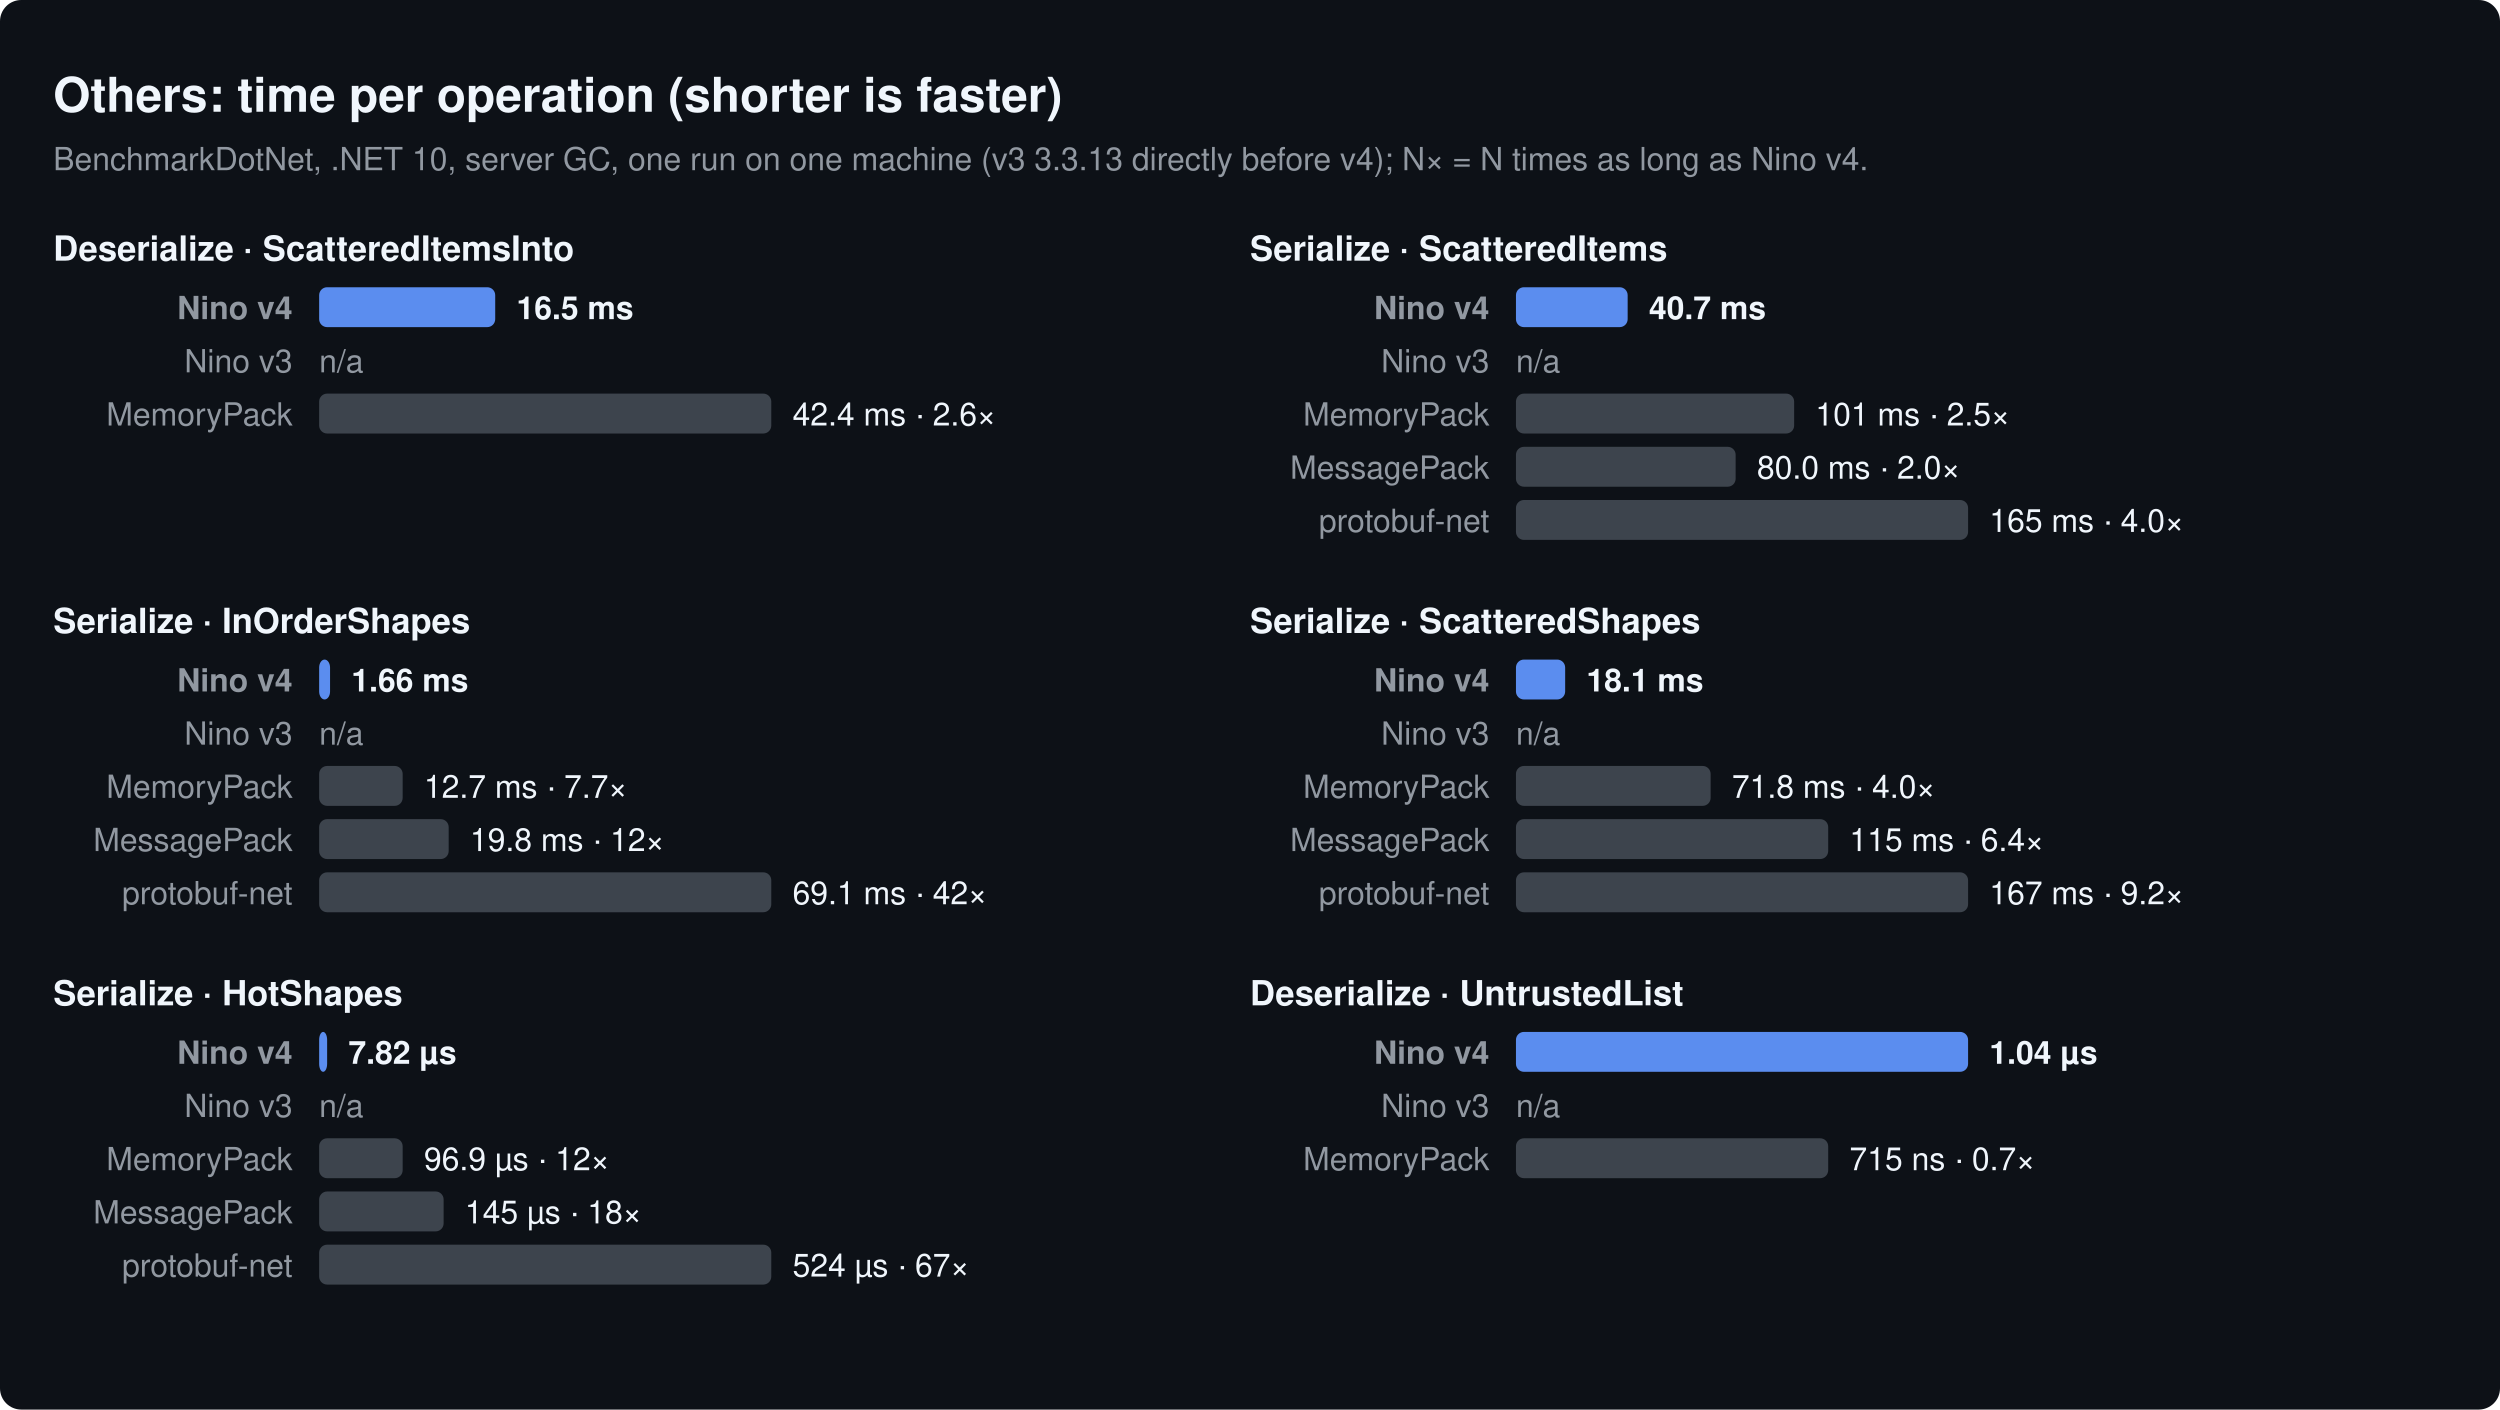
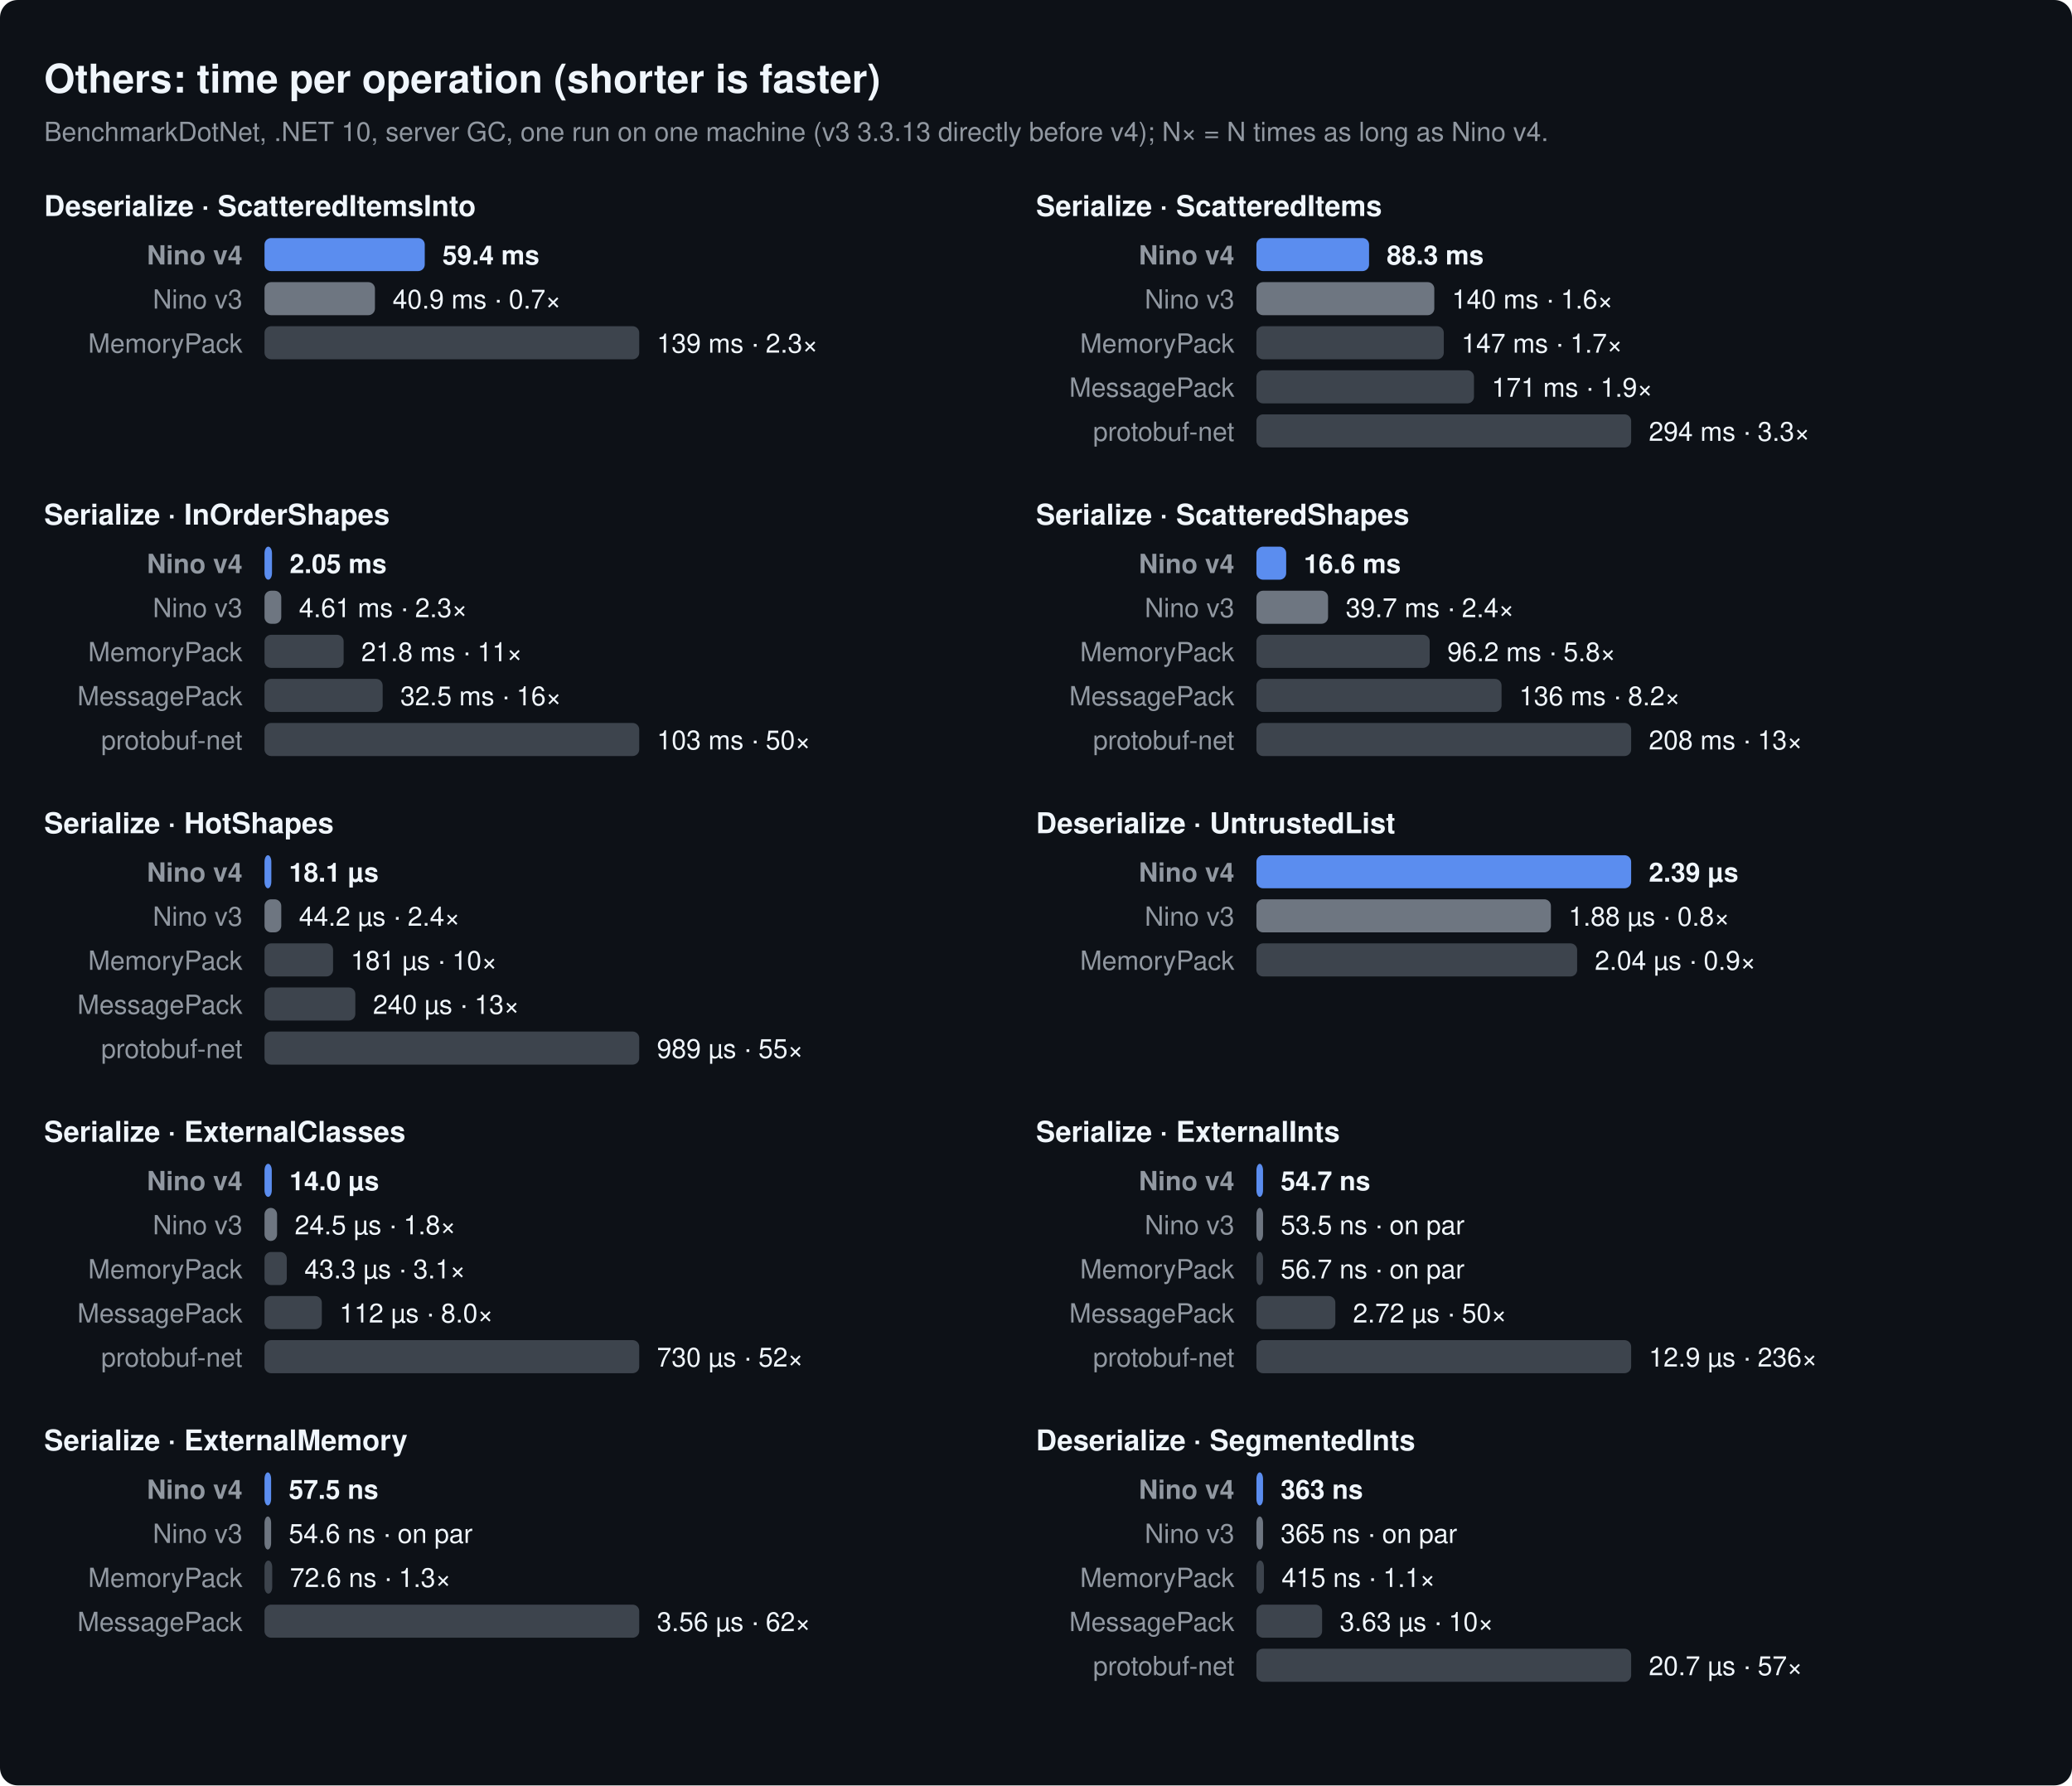
- <svg xmlns="http://www.w3.org/2000/svg" viewBox="0 0 940 530" width="940" height="530" font-family="-apple-system,Segoe UI,Helvetica,Arial,sans-serif">
-   <rect width="940" height="530" rx="8" fill="#0d1117" />
+ <svg xmlns="http://www.w3.org/2000/svg" viewBox="0 0 940 810" width="940" height="810" font-family="-apple-system,Segoe UI,Helvetica,Arial,sans-serif">
+   <rect width="940" height="810" rx="8" fill="#0d1117" />
  <g transform="translate(20 20)">
    <style>.t{font-size:18px;font-weight:700;fill:#f0f6fc}.s{font-size:12px;fill:#9198a1}.g{font-size:13px;font-weight:600;fill:#f0f6fc}.l{font-size:12px;fill:#9198a1;text-anchor:end}.v{font-size:12px;fill:#f0f6fc}.n{font-weight:700}.a{fill:#5b8def}.b{fill:#6e7681}.c{fill:#3d444d}</style>
    <text x="0" y="22" class="t">Others: time per operation (shorter is faster)</text>
    <text x="0" y="44" class="s">BenchmarkDotNet, .NET 10, server GC, one run on one machine (v3 3.3.13 directly before v4); N× = N times as long as Nino v4.</text>
    <text x="0" y="78" class="g">Deserialize · ScatteredItemsInto</text>
    <text x="90" y="100" class="l n">Nino v4</text>
-     <rect x="100" y="88" width="66.2" height="15" rx="3" class="a" />
-     <text x="174.2" y="100" class="v n">16.5 ms</text>
+     <rect x="100" y="88" width="72.7" height="15" rx="3" class="a" />
+     <text x="180.7" y="100" class="v n">59.4 ms</text>
    <text x="90" y="120" class="l">Nino v3</text>
-     <text x="100" y="120" class="s">n/a</text>
+     <rect x="100" y="108" width="50.1" height="15" rx="3" class="b" />
+     <text x="158.1" y="120" class="v">40.9 ms · 0.7×</text>
    <text x="90" y="140" class="l">MemoryPack</text>
    <rect x="100" y="128" width="170.0" height="15" rx="3" class="c" />
-     <text x="278.0" y="140" class="v">42.4 ms · 2.6×</text>
+     <text x="278.0" y="140" class="v">139 ms · 2.3×</text>
    <text x="450" y="78" class="g">Serialize · ScatteredItems</text>
    <text x="540" y="100" class="l n">Nino v4</text>
-     <rect x="550" y="88" width="42.0" height="15" rx="3" class="a" />
-     <text x="600.0" y="100" class="v n">40.7 ms</text>
+     <rect x="550" y="88" width="51.1" height="15" rx="3" class="a" />
+     <text x="609.1" y="100" class="v n">88.3 ms</text>
    <text x="540" y="120" class="l">Nino v3</text>
-     <text x="550" y="120" class="s">n/a</text>
+     <rect x="550" y="108" width="80.7" height="15" rx="3" class="b" />
+     <text x="638.7" y="120" class="v">140 ms · 1.6×</text>
    <text x="540" y="140" class="l">MemoryPack</text>
-     <rect x="550" y="128" width="104.6" height="15" rx="3" class="c" />
-     <text x="662.6" y="140" class="v">101 ms · 2.5×</text>
+     <rect x="550" y="128" width="85.0" height="15" rx="3" class="c" />
+     <text x="643.0" y="140" class="v">147 ms · 1.7×</text>
    <text x="540" y="160" class="l">MessagePack</text>
-     <rect x="550" y="148" width="82.6" height="15" rx="3" class="c" />
-     <text x="640.6" y="160" class="v">80.0 ms · 2.0×</text>
+     <rect x="550" y="148" width="98.7" height="15" rx="3" class="c" />
+     <text x="656.7" y="160" class="v">171 ms · 1.9×</text>
    <text x="540" y="180" class="l">protobuf-net</text>
    <rect x="550" y="168" width="170.0" height="15" rx="3" class="c" />
-     <text x="728.0" y="180" class="v">165 ms · 4.0×</text>
+     <text x="728.0" y="180" class="v">294 ms · 3.3×</text>
    <text x="0" y="218" class="g">Serialize · InOrderShapes</text>
    <text x="90" y="240" class="l n">Nino v4</text>
-     <rect x="100" y="228" width="4.1" height="15" rx="3" class="a" />
-     <text x="112.1" y="240" class="v n">1.66 ms</text>
+     <rect x="100" y="228" width="3.4" height="15" rx="3" class="a" />
+     <text x="111.4" y="240" class="v n">2.05 ms</text>
    <text x="90" y="260" class="l">Nino v3</text>
-     <text x="100" y="260" class="s">n/a</text>
+     <rect x="100" y="248" width="7.6" height="15" rx="3" class="b" />
+     <text x="115.6" y="260" class="v">4.61 ms · 2.3×</text>
    <text x="90" y="280" class="l">MemoryPack</text>
-     <rect x="100" y="268" width="31.4" height="15" rx="3" class="c" />
-     <text x="139.4" y="280" class="v">12.7 ms · 7.7×</text>
+     <rect x="100" y="268" width="35.9" height="15" rx="3" class="c" />
+     <text x="143.9" y="280" class="v">21.8 ms · 11×</text>
    <text x="90" y="300" class="l">MessagePack</text>
-     <rect x="100" y="288" width="48.7" height="15" rx="3" class="c" />
-     <text x="156.7" y="300" class="v">19.8 ms · 12×</text>
+     <rect x="100" y="288" width="53.6" height="15" rx="3" class="c" />
+     <text x="161.6" y="300" class="v">32.5 ms · 16×</text>
    <text x="90" y="320" class="l">protobuf-net</text>
    <rect x="100" y="308" width="170.0" height="15" rx="3" class="c" />
-     <text x="278.0" y="320" class="v">69.1 ms · 42×</text>
+     <text x="278.0" y="320" class="v">103 ms · 50×</text>
    <text x="450" y="218" class="g">Serialize · ScatteredShapes</text>
    <text x="540" y="240" class="l n">Nino v4</text>
-     <rect x="550" y="228" width="18.5" height="15" rx="3" class="a" />
-     <text x="576.5" y="240" class="v n">18.1 ms</text>
+     <rect x="550" y="228" width="13.5" height="15" rx="3" class="a" />
+     <text x="571.5" y="240" class="v n">16.6 ms</text>
    <text x="540" y="260" class="l">Nino v3</text>
-     <text x="550" y="260" class="s">n/a</text>
+     <rect x="550" y="248" width="32.5" height="15" rx="3" class="b" />
+     <text x="590.5" y="260" class="v">39.7 ms · 2.4×</text>
    <text x="540" y="280" class="l">MemoryPack</text>
-     <rect x="550" y="268" width="73.2" height="15" rx="3" class="c" />
-     <text x="631.2" y="280" class="v">71.8 ms · 4.0×</text>
+     <rect x="550" y="268" width="78.6" height="15" rx="3" class="c" />
+     <text x="636.6" y="280" class="v">96.2 ms · 5.8×</text>
    <text x="540" y="300" class="l">MessagePack</text>
-     <rect x="550" y="288" width="117.4" height="15" rx="3" class="c" />
-     <text x="675.4" y="300" class="v">115 ms · 6.4×</text>
+     <rect x="550" y="288" width="111.2" height="15" rx="3" class="c" />
+     <text x="669.2" y="300" class="v">136 ms · 8.2×</text>
    <text x="540" y="320" class="l">protobuf-net</text>
    <rect x="550" y="308" width="170.0" height="15" rx="3" class="c" />
-     <text x="728.0" y="320" class="v">167 ms · 9.2×</text>
+     <text x="728.0" y="320" class="v">208 ms · 13×</text>
    <text x="0" y="358" class="g">Serialize · HotShapes</text>
    <text x="90" y="380" class="l n">Nino v4</text>
-     <rect x="100" y="368" width="3.0" height="15" rx="3" class="a" />
-     <text x="111.0" y="380" class="v n">7.82 µs</text>
+     <rect x="100" y="368" width="3.1" height="15" rx="3" class="a" />
+     <text x="111.1" y="380" class="v n">18.1 µs</text>
    <text x="90" y="400" class="l">Nino v3</text>
-     <text x="100" y="400" class="s">n/a</text>
+     <rect x="100" y="388" width="7.6" height="15" rx="3" class="b" />
+     <text x="115.6" y="400" class="v">44.2 µs · 2.4×</text>
    <text x="90" y="420" class="l">MemoryPack</text>
-     <rect x="100" y="408" width="31.4" height="15" rx="3" class="c" />
-     <text x="139.4" y="420" class="v">96.9 µs · 12×</text>
+     <rect x="100" y="408" width="31.1" height="15" rx="3" class="c" />
+     <text x="139.1" y="420" class="v">181 µs · 10×</text>
    <text x="90" y="440" class="l">MessagePack</text>
-     <rect x="100" y="428" width="46.8" height="15" rx="3" class="c" />
-     <text x="154.8" y="440" class="v">145 µs · 18×</text>
+     <rect x="100" y="428" width="41.2" height="15" rx="3" class="c" />
+     <text x="149.2" y="440" class="v">240 µs · 13×</text>
    <text x="90" y="460" class="l">protobuf-net</text>
    <rect x="100" y="448" width="170.0" height="15" rx="3" class="c" />
-     <text x="278.0" y="460" class="v">524 µs · 67×</text>
+     <text x="278.0" y="460" class="v">989 µs · 55×</text>
    <text x="450" y="358" class="g">Deserialize · UntrustedList</text>
    <text x="540" y="380" class="l n">Nino v4</text>
    <rect x="550" y="368" width="170.0" height="15" rx="3" class="a" />
-     <text x="728.0" y="380" class="v n">1.04 µs</text>
+     <text x="728.0" y="380" class="v n">2.39 µs</text>
    <text x="540" y="400" class="l">Nino v3</text>
-     <text x="550" y="400" class="s">n/a</text>
+     <rect x="550" y="388" width="133.6" height="15" rx="3" class="b" />
+     <text x="691.6" y="400" class="v">1.88 µs · 0.8×</text>
    <text x="540" y="420" class="l">MemoryPack</text>
-     <rect x="550" y="408" width="117.4" height="15" rx="3" class="c" />
-     <text x="675.4" y="420" class="v">715 ns · 0.7×</text>
+     <rect x="550" y="408" width="145.5" height="15" rx="3" class="c" />
+     <text x="703.5" y="420" class="v">2.04 µs · 0.9×</text>
+     <text x="0" y="498" class="g">Serialize · ExternalClasses</text>
+     <text x="90" y="520" class="l n">Nino v4</text>
+     <rect x="100" y="508" width="3.3" height="15" rx="3" class="a" />
+     <text x="111.3" y="520" class="v n">14.0 µs</text>
+     <text x="90" y="540" class="l">Nino v3</text>
+     <rect x="100" y="528" width="5.7" height="15" rx="3" class="b" />
+     <text x="113.7" y="540" class="v">24.5 µs · 1.8×</text>
+     <text x="90" y="560" class="l">MemoryPack</text>
+     <rect x="100" y="548" width="10.1" height="15" rx="3" class="c" />
+     <text x="118.1" y="560" class="v">43.3 µs · 3.1×</text>
+     <text x="90" y="580" class="l">MessagePack</text>
+     <rect x="100" y="568" width="26.0" height="15" rx="3" class="c" />
+     <text x="134.0" y="580" class="v">112 µs · 8.0×</text>
+     <text x="90" y="600" class="l">protobuf-net</text>
+     <rect x="100" y="588" width="170.0" height="15" rx="3" class="c" />
+     <text x="278.0" y="600" class="v">730 µs · 52×</text>
+     <text x="450" y="498" class="g">Serialize · ExternalInts</text>
+     <text x="540" y="520" class="l n">Nino v4</text>
+     <rect x="550" y="508" width="3.0" height="15" rx="3" class="a" />
+     <text x="561.0" y="520" class="v n">54.7 ns</text>
+     <text x="540" y="540" class="l">Nino v3</text>
+     <rect x="550" y="528" width="3.0" height="15" rx="3" class="b" />
+     <text x="561.0" y="540" class="v">53.5 ns · on par</text>
+     <text x="540" y="560" class="l">MemoryPack</text>
+     <rect x="550" y="548" width="3.0" height="15" rx="3" class="c" />
+     <text x="561.0" y="560" class="v">56.7 ns · on par</text>
+     <text x="540" y="580" class="l">MessagePack</text>
+     <rect x="550" y="568" width="35.8" height="15" rx="3" class="c" />
+     <text x="593.8" y="580" class="v">2.72 µs · 50×</text>
+     <text x="540" y="600" class="l">protobuf-net</text>
+     <rect x="550" y="588" width="170.0" height="15" rx="3" class="c" />
+     <text x="728.0" y="600" class="v">12.9 µs · 236×</text>
+     <text x="0" y="638" class="g">Serialize · ExternalMemory</text>
+     <text x="90" y="660" class="l n">Nino v4</text>
+     <rect x="100" y="648" width="3.0" height="15" rx="3" class="a" />
+     <text x="111.0" y="660" class="v n">57.5 ns</text>
+     <text x="90" y="680" class="l">Nino v3</text>
+     <rect x="100" y="668" width="3.0" height="15" rx="3" class="b" />
+     <text x="111.0" y="680" class="v">54.6 ns · on par</text>
+     <text x="90" y="700" class="l">MemoryPack</text>
+     <rect x="100" y="688" width="3.5" height="15" rx="3" class="c" />
+     <text x="111.5" y="700" class="v">72.6 ns · 1.3×</text>
+     <text x="90" y="720" class="l">MessagePack</text>
+     <rect x="100" y="708" width="170.0" height="15" rx="3" class="c" />
+     <text x="278.0" y="720" class="v">3.56 µs · 62×</text>
+     <text x="450" y="638" class="g">Deserialize · SegmentedInts</text>
+     <text x="540" y="660" class="l n">Nino v4</text>
+     <rect x="550" y="648" width="3.0" height="15" rx="3" class="a" />
+     <text x="561.0" y="660" class="v n">363 ns</text>
+     <text x="540" y="680" class="l">Nino v3</text>
+     <rect x="550" y="668" width="3.0" height="15" rx="3" class="b" />
+     <text x="561.0" y="680" class="v">365 ns · on par</text>
+     <text x="540" y="700" class="l">MemoryPack</text>
+     <rect x="550" y="688" width="3.4" height="15" rx="3" class="c" />
+     <text x="561.4" y="700" class="v">415 ns · 1.1×</text>
+     <text x="540" y="720" class="l">MessagePack</text>
+     <rect x="550" y="708" width="29.8" height="15" rx="3" class="c" />
+     <text x="587.8" y="720" class="v">3.63 µs · 10×</text>
+     <text x="540" y="740" class="l">protobuf-net</text>
+     <rect x="550" y="728" width="170.0" height="15" rx="3" class="c" />
+     <text x="728.0" y="740" class="v">20.7 µs · 57×</text>
  </g>
</svg>
